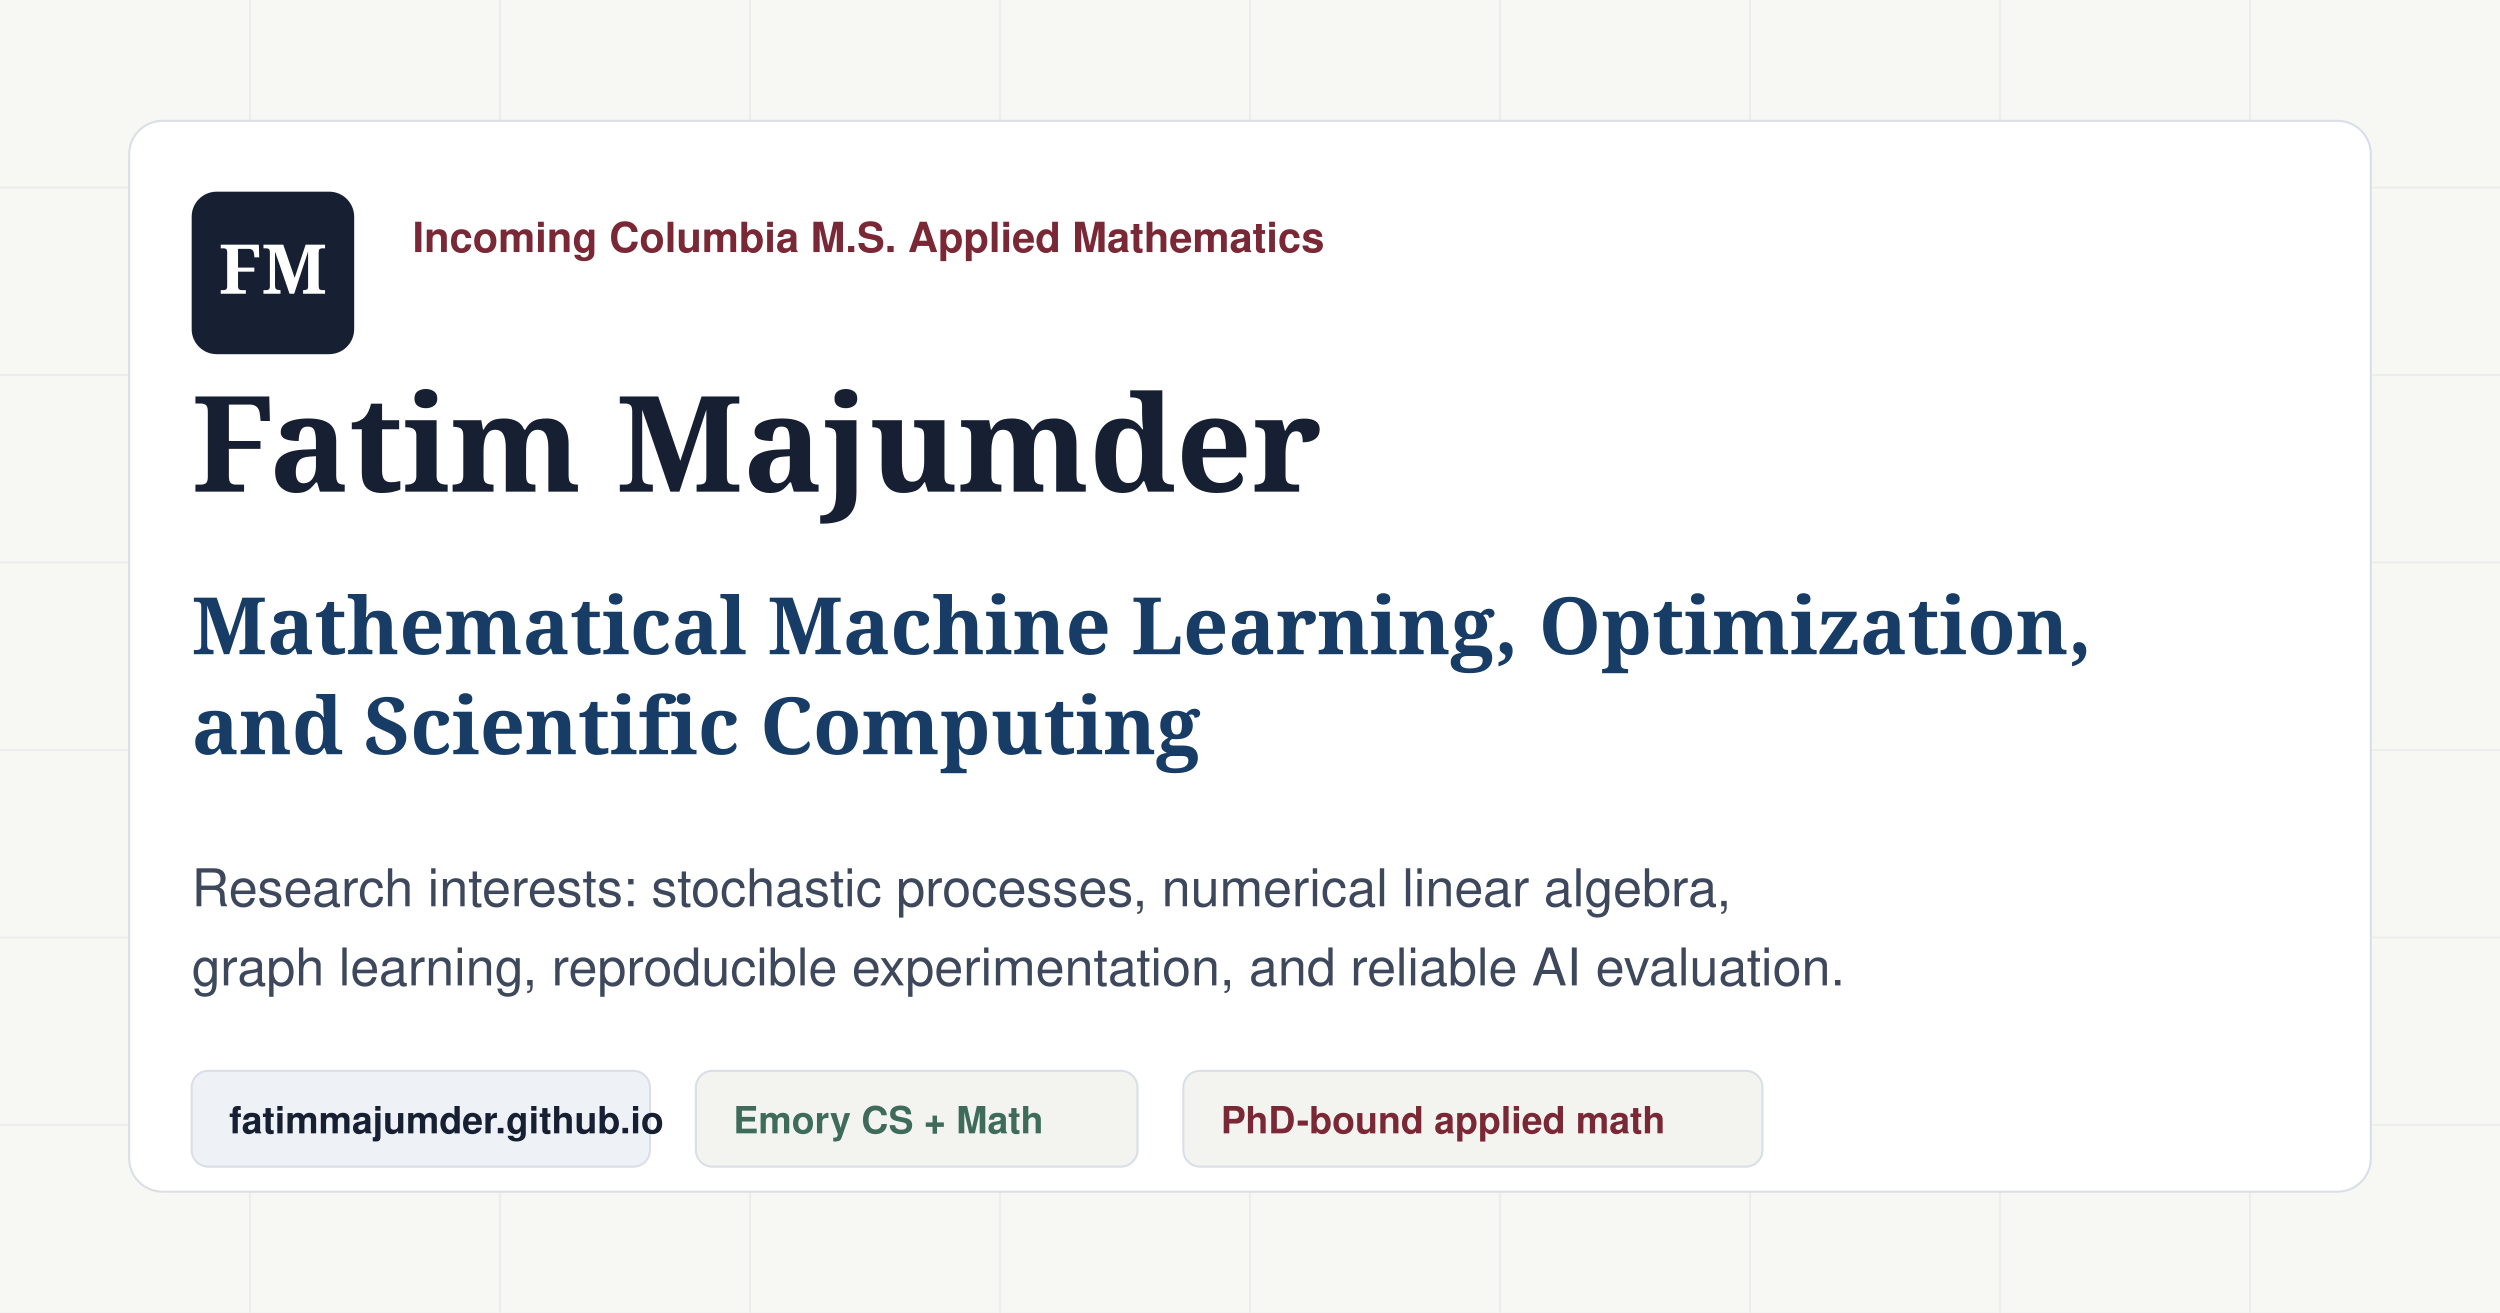
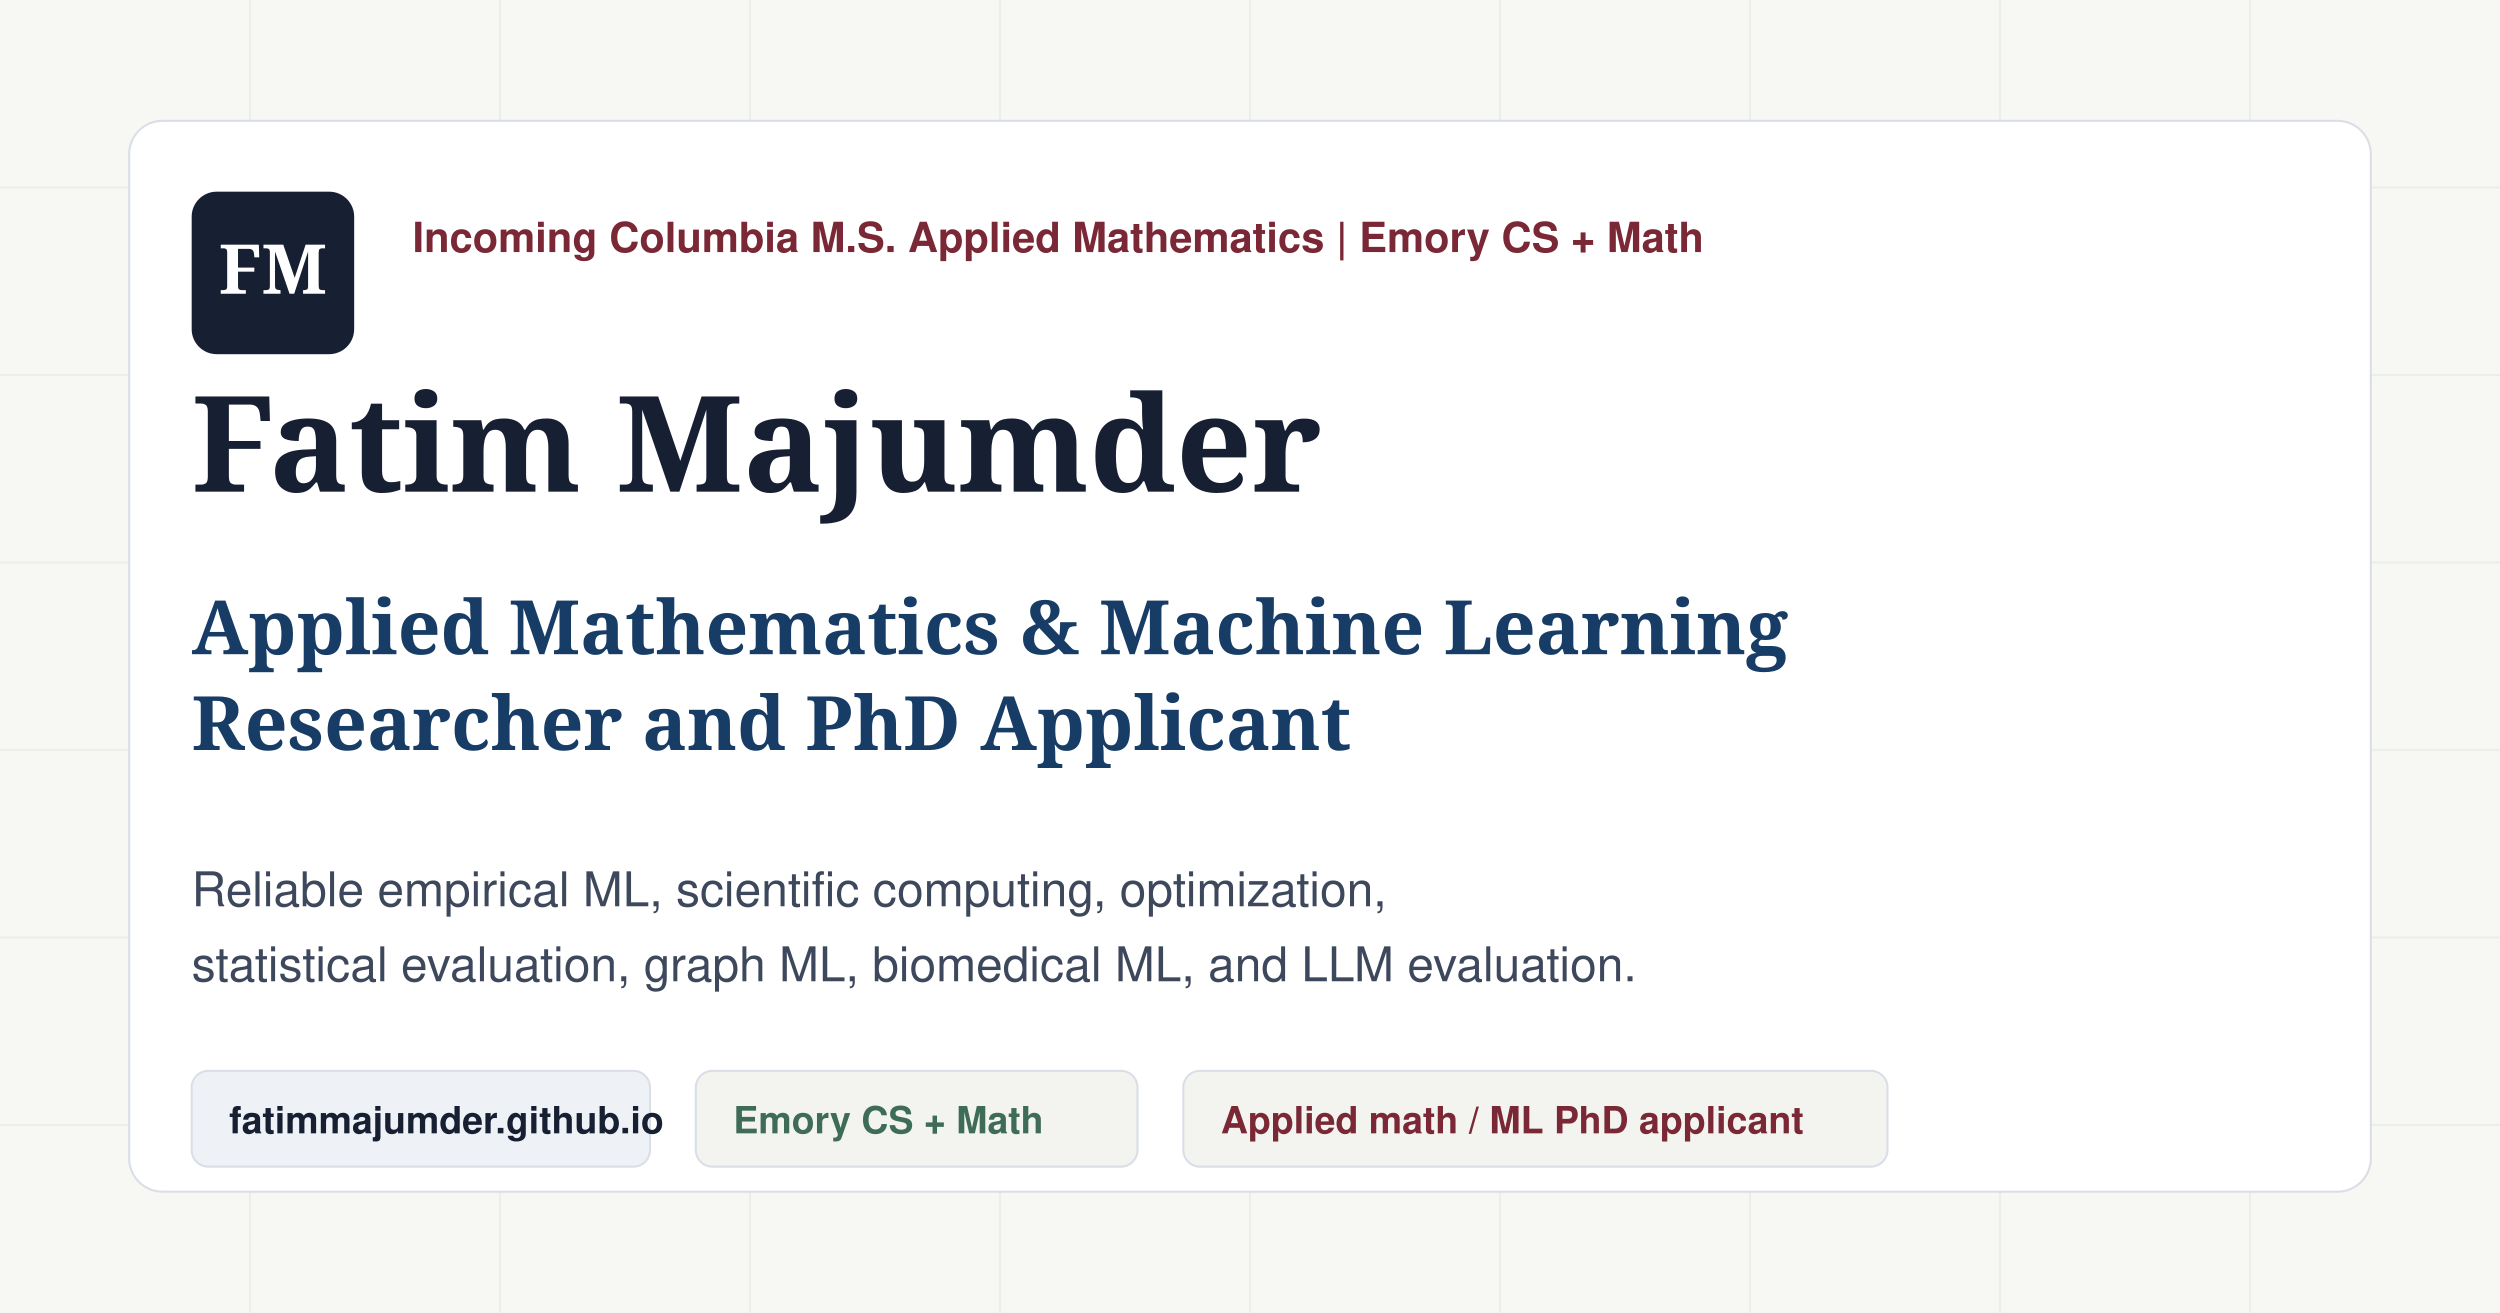
<svg xmlns="http://www.w3.org/2000/svg" width="1200" height="630" viewBox="0 0 1200 630" role="img" aria-labelledby="title desc">
  <rect width="1200" height="630" fill="#f7f7f4" />
  <g opacity="0.24" stroke="#c7cfdb" stroke-width="1">
    <path d="M0 90H1200" />
    <path d="M0 180H1200" />
    <path d="M0 270H1200" />
    <path d="M0 360H1200" />
    <path d="M0 450H1200" />
    <path d="M0 540H1200" />
    <path d="M120 0V630" />
    <path d="M240 0V630" />
    <path d="M360 0V630" />
    <path d="M480 0V630" />
    <path d="M600 0V630" />
    <path d="M720 0V630" />
    <path d="M840 0V630" />
    <path d="M960 0V630" />
    <path d="M1080 0V630" />
  </g>
  <rect x="62" y="58" width="1076" height="514" rx="16" fill="#ffffff" stroke="#d9dee7" />
  <rect x="92" y="92" width="78" height="78" rx="12" fill="#172033" />
  <text x="131" y="141" fill="#ffffff" font-family="Georgia, serif" font-size="33" font-weight="700" text-anchor="middle">FM</text>
-   <text x="198" y="121" fill="#7a2835" font-family="Helvetica, Arial, sans-serif" font-size="20" font-weight="700">Incoming Columbia M.S. Applied Mathematics</text>
+   <text x="198" y="121" fill="#7a2835" font-family="Helvetica, Arial, sans-serif" font-size="20" font-weight="700">Incoming Columbia M.S. Applied Mathematics | Emory CS + Math</text>
  <text x="92" y="236" fill="#172033" font-family="Georgia, serif" font-size="64" font-weight="700">
    <tspan x="92" dy="0">Fatim Majumder</tspan>
  </text>
-   <text x="92" y="314" fill="#173c66" font-family="Georgia, serif" font-size="38" font-weight="600">
-     <tspan x="92" dy="0">Mathematical Machine Learning, Optimization,</tspan>
-     <tspan x="92" dy="48">and Scientific Computing</tspan>
-   </text>
-   <text x="92" y="435" fill="#3e485c" font-family="Helvetica, Arial, sans-serif" font-size="25">
-     <tspan x="92" dy="0">Research interests: stochastic processes, numerical linear algebra,</tspan>
-     <tspan x="92" dy="38">graph learning, reproducible experimentation, and reliable AI evaluation.</tspan>
-   </text>
+   <text x="92" y="314" fill="#173c66" font-family="Georgia, serif" font-size="36" font-weight="600">Applied Mathematics &amp; Machine Learning</text>
+   <text x="92" y="360" fill="#173c66" font-family="Georgia, serif" font-size="36" font-weight="600">Researcher and PhD Applicant</text>
+   <text x="92" y="435" fill="#3e485c" font-family="Helvetica, Arial, sans-serif" font-size="23">Reliable empirical ML, scientific computing, optimization,</text>
+   <text x="92" y="471" fill="#3e485c" font-family="Helvetica, Arial, sans-serif" font-size="23">statistical evaluation, graph ML, biomedical ML, and LLM evaluation.</text>
  <g transform="translate(92 514)">
    <rect width="220" height="46" rx="8" fill="#eef2f6" stroke="#d9dee7" />
    <text x="18" y="30" fill="#172033" font-family="Helvetica, Arial, sans-serif" font-size="18" font-weight="700">fatimmajumder.github.io</text>
  </g>
  <g transform="translate(334 514)">
    <rect width="212" height="46" rx="8" fill="#f3f4ef" stroke="#d9dee7" />
    <text x="18" y="30" fill="#3f6b5b" font-family="Helvetica, Arial, sans-serif" font-size="18" font-weight="700">Emory CS + Math</text>
  </g>
  <g transform="translate(568 514)">
-     <rect width="278" height="46" rx="8" fill="#f3f4ef" stroke="#d9dee7" />
-     <text x="18" y="30" fill="#7a2835" font-family="Helvetica, Arial, sans-serif" font-size="18" font-weight="700">PhD-bound applied math</text>
+     <rect width="338" height="46" rx="8" fill="#f3f4ef" stroke="#d9dee7" />
+     <text x="18" y="30" fill="#7a2835" font-family="Helvetica, Arial, sans-serif" font-size="18" font-weight="700">Applied math / ML PhD applicant</text>
  </g>
</svg>
